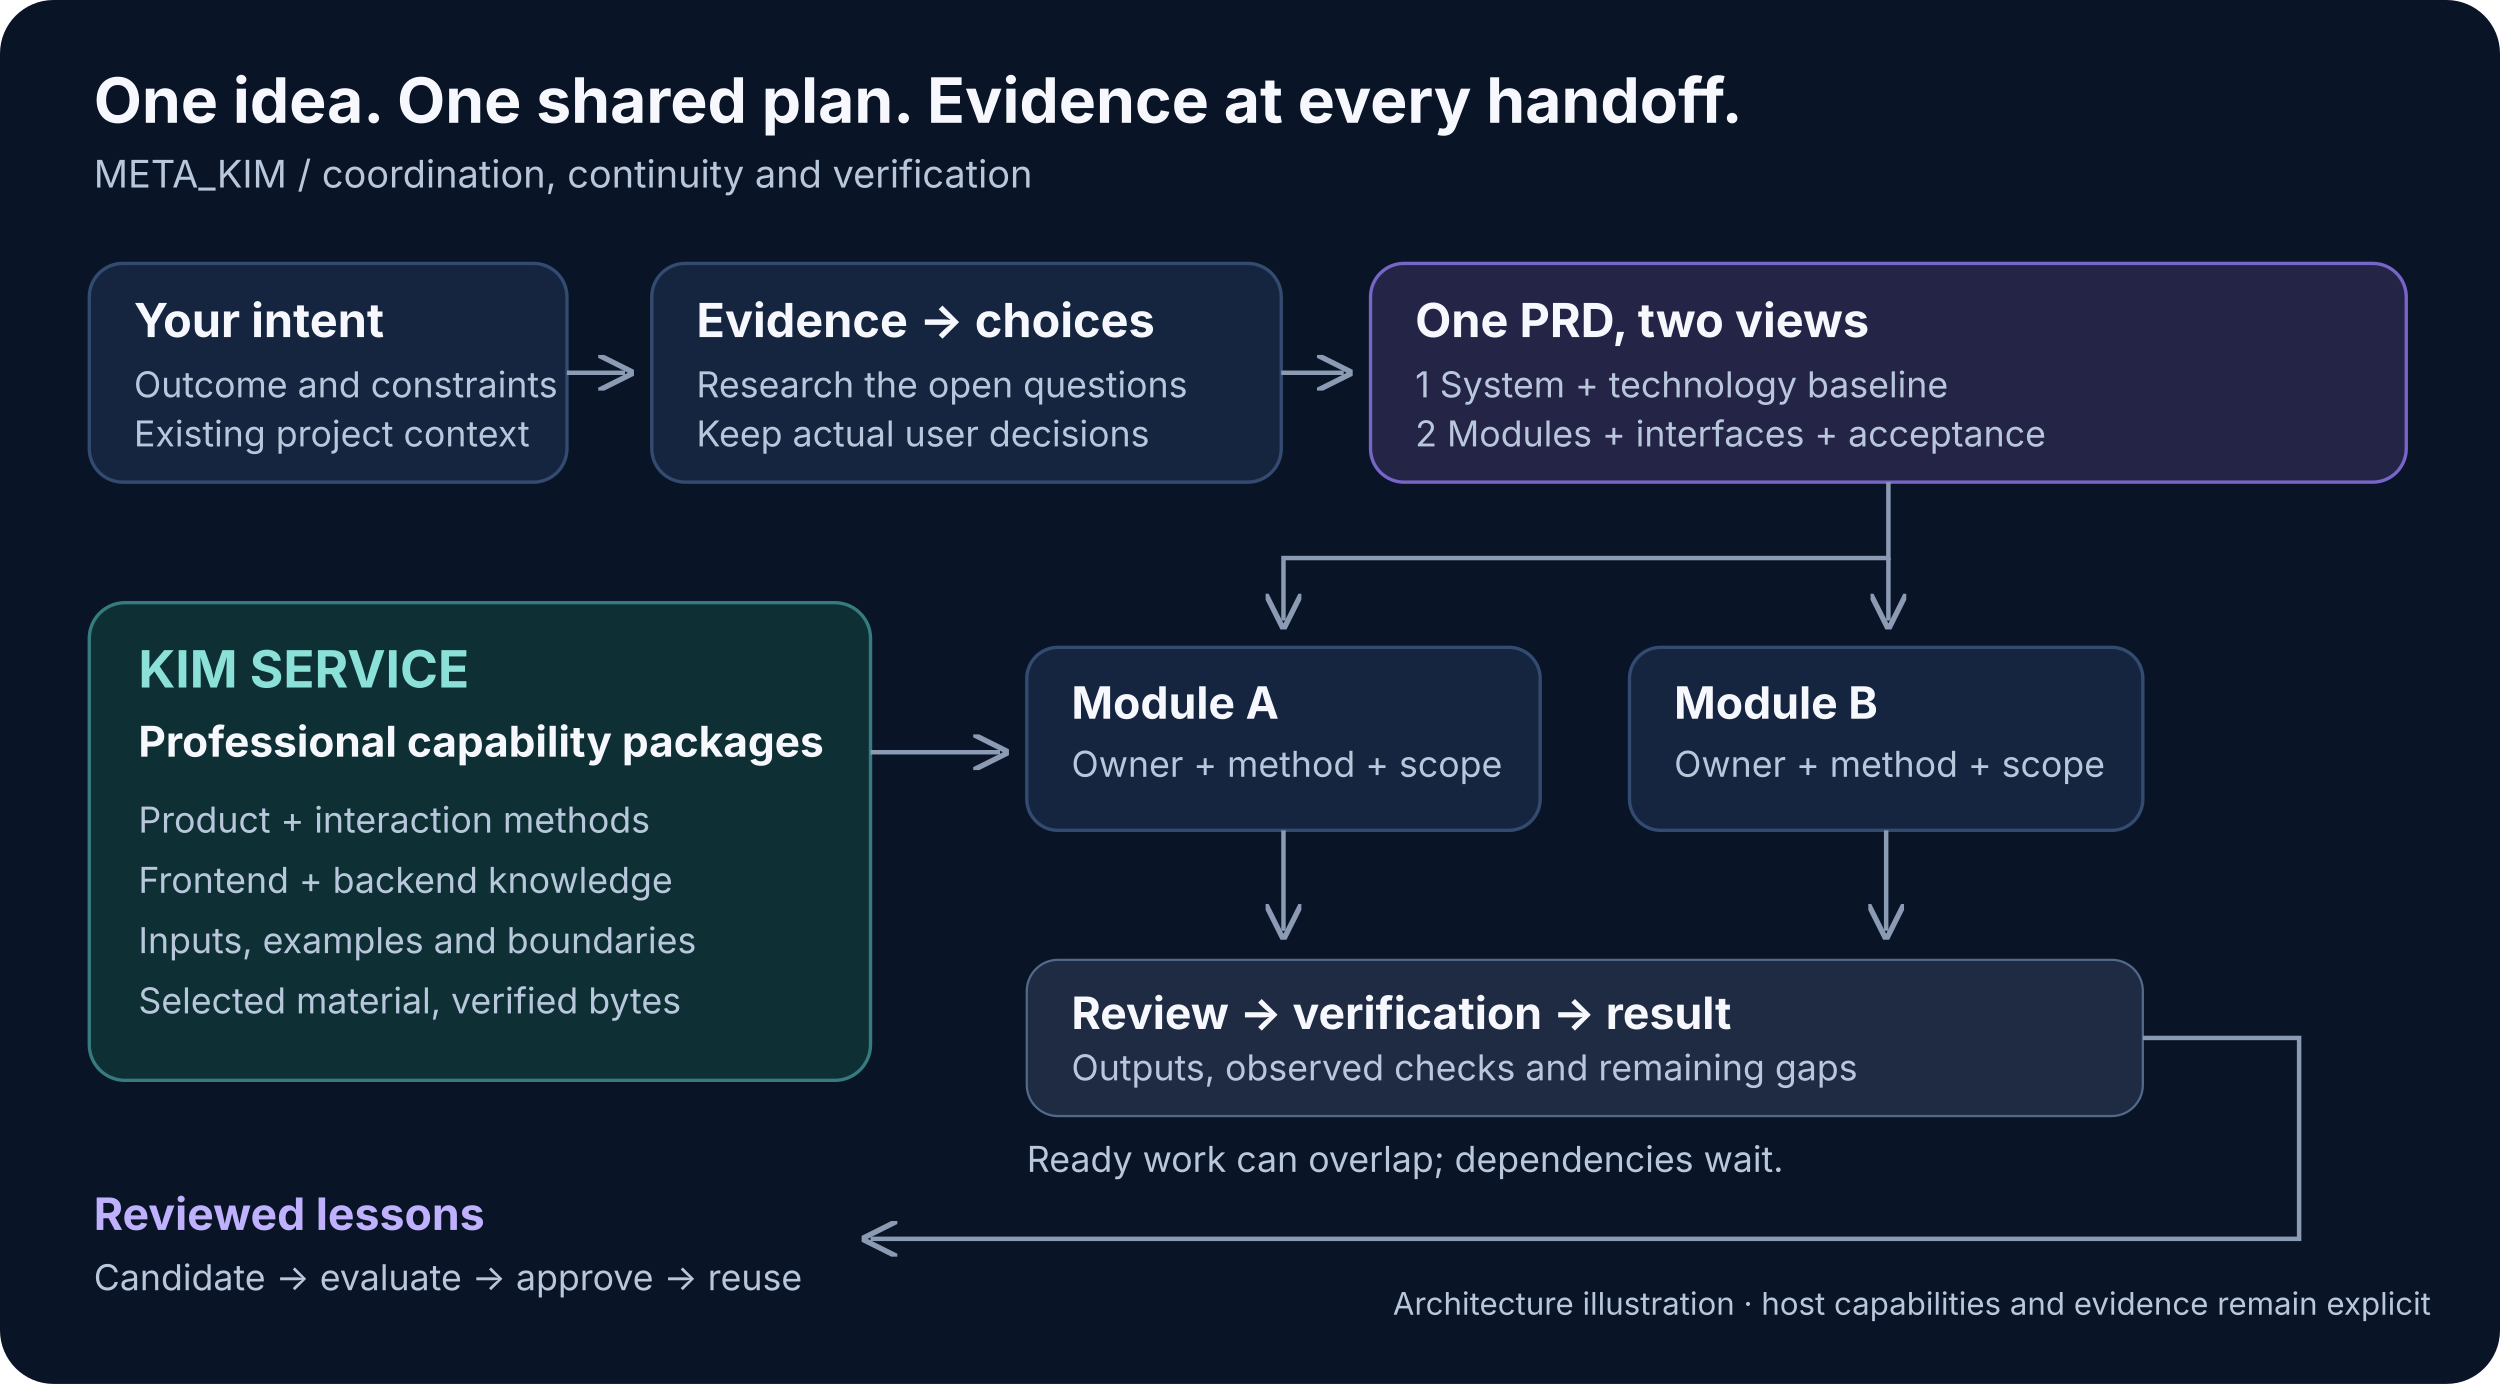
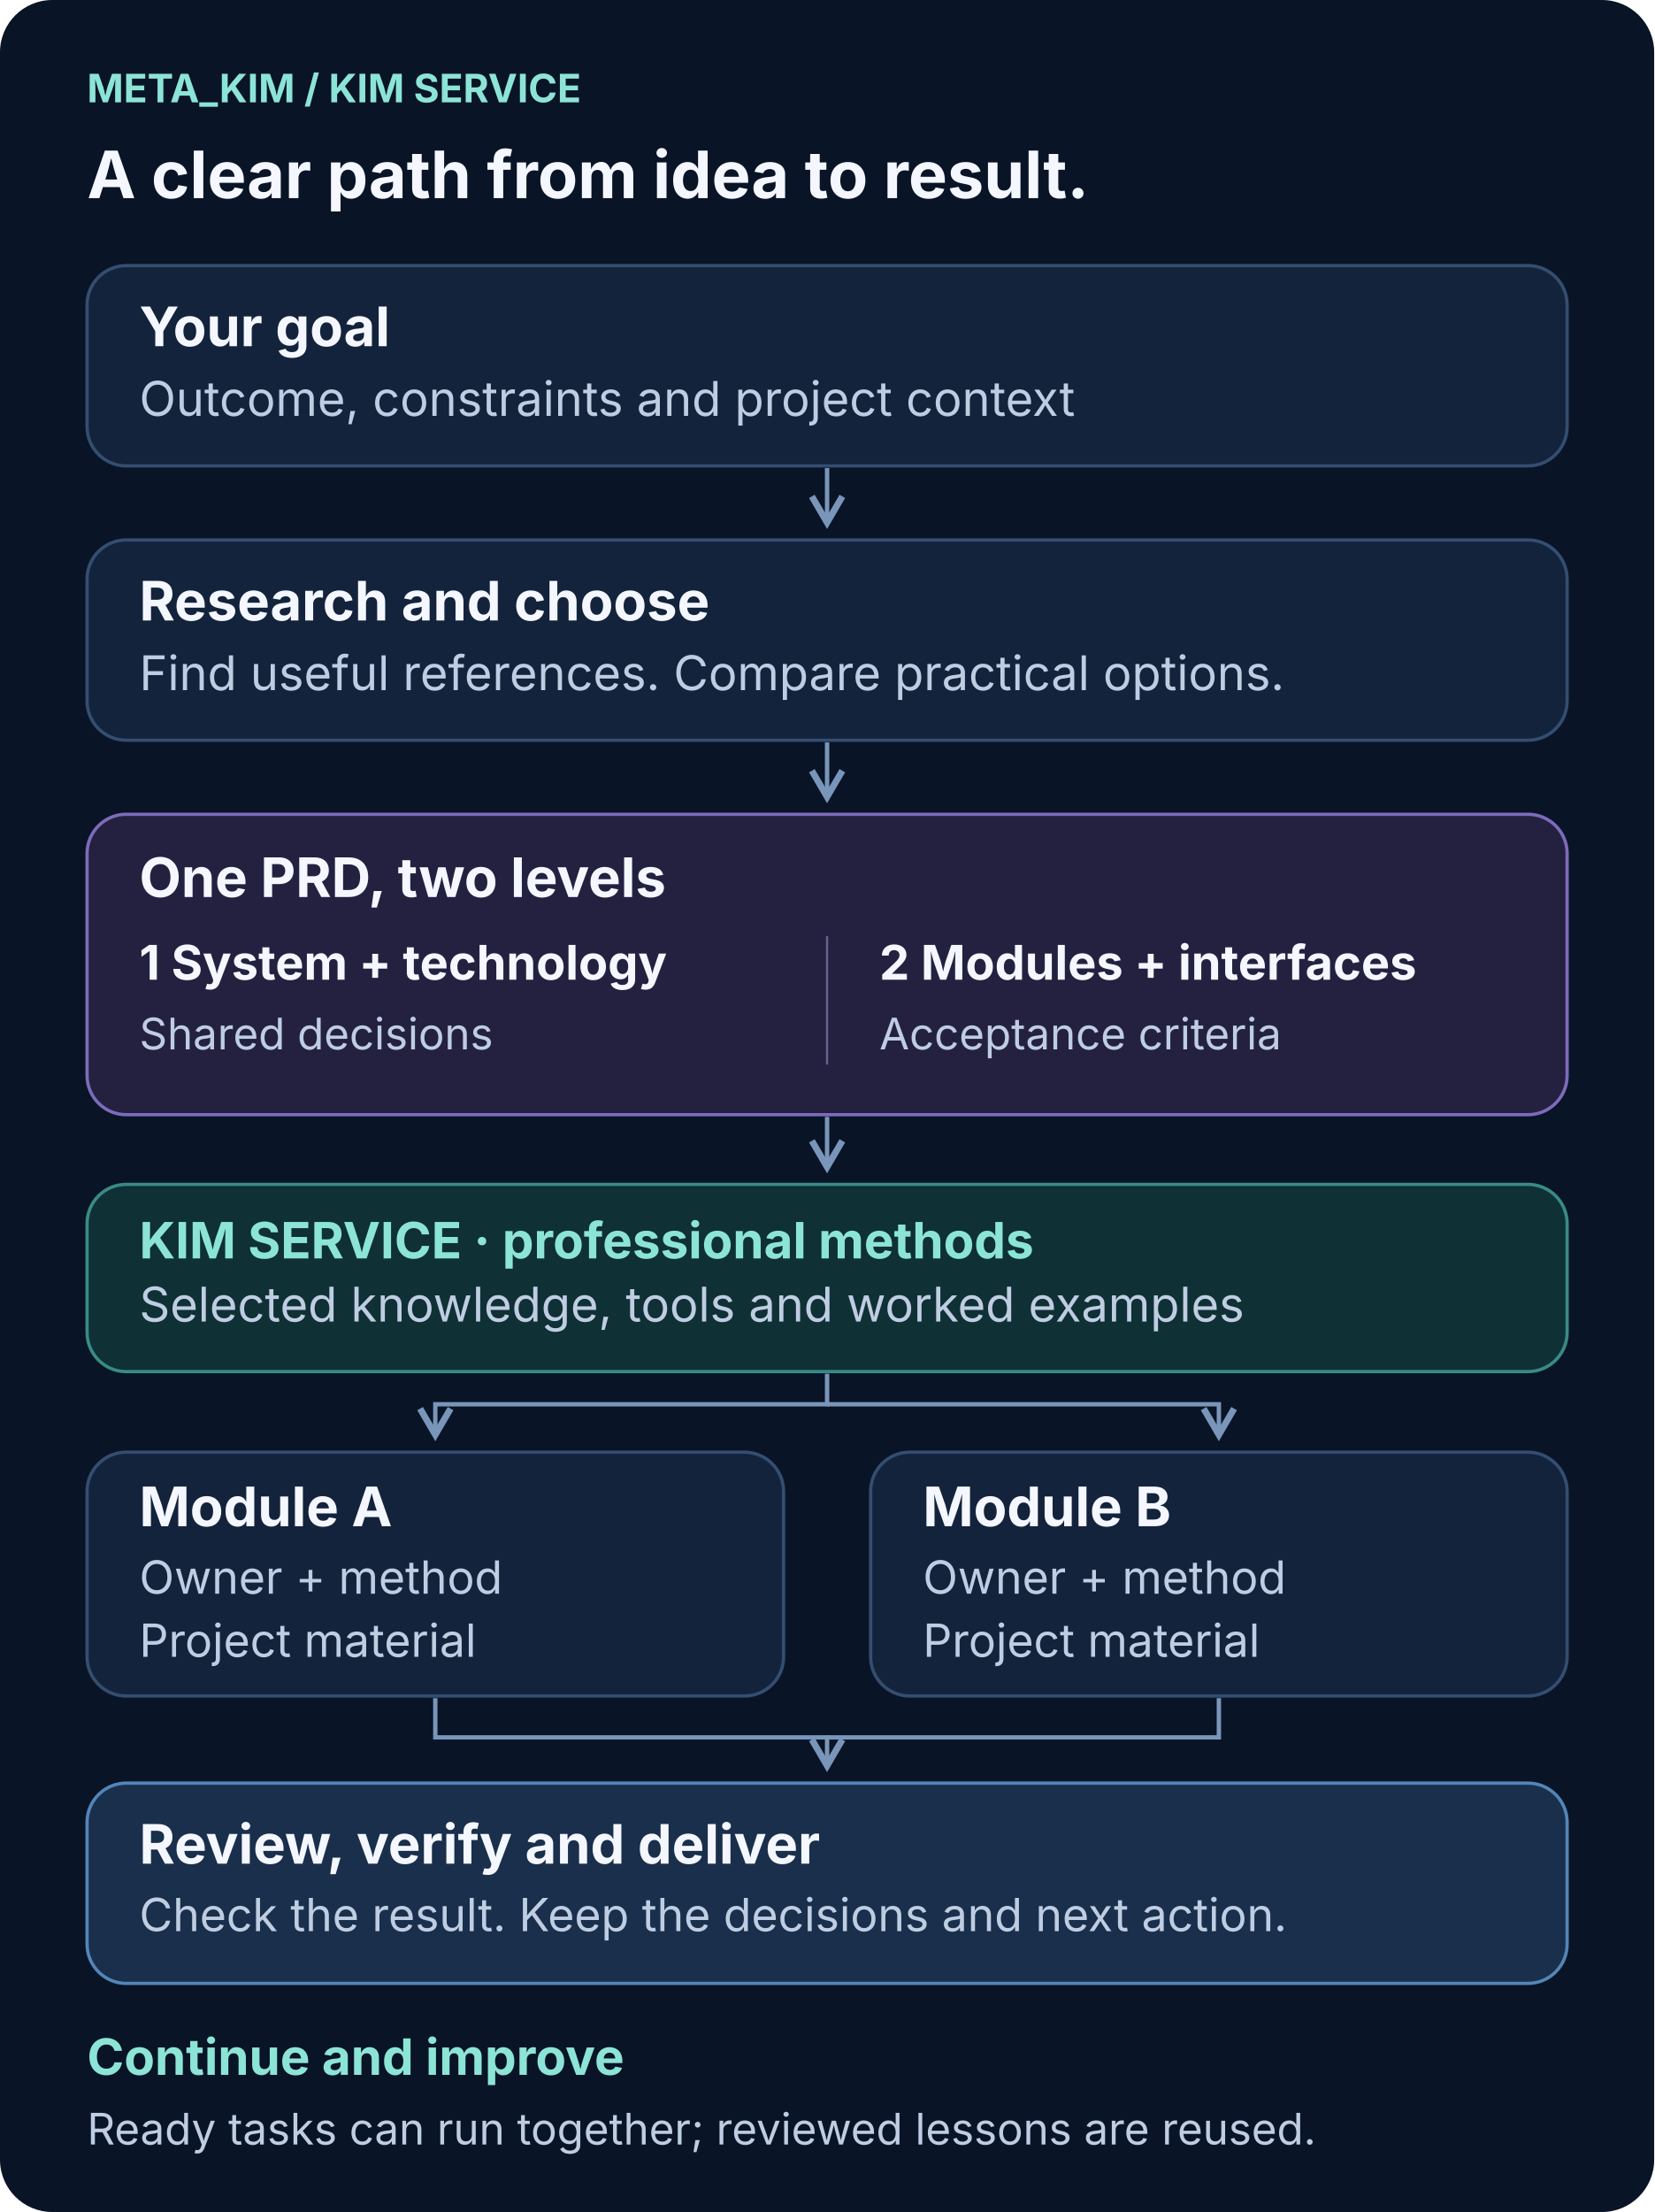
- <svg xmlns="http://www.w3.org/2000/svg" width="1120" height="620" viewBox="0 0 1120 620" role="img" aria-labelledby="title desc">
+ <svg xmlns="http://www.w3.org/2000/svg" width="760" height="1016" viewBox="0 0 760 1016" lang="en" xml:lang="en" role="img" aria-labelledby="title desc">
  <defs>
-     <marker id="arrow" markerWidth="8" markerHeight="8" refX="6" refY="4" orient="auto">
-       <path d="M0 0L8 4L0 8" fill="none" stroke="#8c9bb4" stroke-width="1.2" />
+     <marker id="arrow" markerWidth="9" markerHeight="9" refX="7" refY="4.5" orient="auto">
+       <path d="M1 1L7 4.5L1 8" fill="none" stroke="#7996ba" stroke-width="1.5" />
    </marker>
-     <style>text{font-family:Inter,Arial,sans-serif}.h{fill:#f6f8fe;font-weight:700}.b{fill:#b9c7dc}.small{font-size:16px}.line{fill:none;stroke:#8c9bb4;stroke-width:2;marker-end:url(#arrow)}.card{fill:#15253f;stroke:#334b70;stroke-width:1.5}</style>
+     <style>text{font-family:Inter,"Noto Sans CJK SC","Microsoft YaHei",Arial,sans-serif}.title{fill:#f4f7ff;font-weight:700}.body{fill:#bfcde2}.accent{fill:#8ce4d7;font-weight:700}.card{fill:#14233c;stroke:#344e70;stroke-width:1.5}.design{fill:#242140;stroke:#7d6bba;stroke-width:1.5}.methods{fill:#0f3035;stroke:#398b85;stroke-width:1.5}.result{fill:#192f4b;stroke:#5485b8;stroke-width:1.5}.line{fill:none;stroke:#7996ba;stroke-width:2;marker-end:url(#arrow)}</style>
  </defs>
-   <rect width="1120" height="620" rx="24" fill="#091426" />
-   <text x="42" y="55" class="h" font-size="28">One idea. One shared plan. Evidence at every handoff.</text>
-   <text x="42" y="84" class="b" font-size="17">META_KIM  /  coordination, continuity and verification</text>
-   <rect x="40" y="118" width="214" height="98" rx="15" class="card" />
-   <text x="60" y="151" class="h" font-size="21">Your intent</text>
-   <text x="60" y="178" class="b small">Outcome and constraints</text>
-   <text x="60" y="200" class="b small">Existing project context</text>
-   <rect x="292" y="118" width="282" height="98" rx="15" class="card" />
-   <text x="312" y="151" class="h" font-size="21">Evidence → choices</text>
-   <text x="312" y="178" class="b small">Research the open questions</text>
-   <text x="312" y="200" class="b small">Keep actual user decisions</text>
-   <rect x="614" y="118" width="464" height="98" rx="15" fill="#242446" stroke="#7765c8" stroke-width="1.5" />
-   <text x="634" y="151" class="h" font-size="21">One PRD, two views</text>
-   <text x="634" y="178" class="b small">1  System + technology baseline</text>
-   <text x="634" y="200" class="b small">2  Modules + interfaces + acceptance</text>
-   <path d="M254 167H280" class="line" />
-   <path d="M574 167H602" class="line" />
-   <path d="M846 216V250H575V278" class="line" />
-   <path d="M846 250V278" class="line" />
-   <rect x="40" y="270" width="350" height="214" rx="16" fill="#0e3034" stroke="#367c7f" stroke-width="1.5" />
-   <text x="62" y="308" fill="#8be0d7" font-weight="700" font-size="23">KIM SERVICE</text>
-   <text x="62" y="339" class="h" font-size="19">Professional capability packages</text>
-   <text x="62" y="373" class="b small">Product + interaction methods</text>
-   <text x="62" y="400" class="b small">Frontend + backend knowledge</text>
-   <text x="62" y="427" class="b small">Inputs, examples and boundaries</text>
-   <text x="62" y="454" class="b small">Selected material, verified bytes</text>
-   <rect x="460" y="290" width="230" height="82" rx="14" class="card" />
-   <text x="480" y="322" class="h" font-size="20">Module A</text>
-   <text x="480" y="348" class="b small">Owner + method + scope</text>
-   <rect x="730" y="290" width="230" height="82" rx="14" class="card" />
-   <text x="750" y="322" class="h" font-size="20">Module B</text>
-   <text x="750" y="348" class="b small">Owner + method + scope</text>
-   <path d="M390 337H448" class="line" />
-   <text x="460" y="525" class="b small">Ready work can overlap; dependencies wait.</text>
-   <rect x="460" y="430" width="500" height="70" rx="14" fill="#1e2b42" stroke="#526989" />
-   <text x="480" y="461" class="h" font-size="20">Review → verification → result</text>
-   <text x="480" y="484" class="b small">Outputs, observed checks and remaining gaps</text>
-   <path d="M575 372V417" class="line" />
-   <path d="M845 372V417" class="line" />
-   <path d="M960 465H1030V555H390" class="line" />
-   <text x="42" y="551" fill="#c0b1ff" font-size="20" font-weight="700">Reviewed lessons</text>
-   <text x="42" y="578" class="b small">Candidate → evaluate → approve → reuse</text>
-   <text x="624" y="589" class="b" font-size="14">Architecture illustration · host capabilities and evidence remain explicit</text>
+   <rect width="760" height="1016" rx="24" fill="#091426" />
+   <text x="40" y="47" class="accent" font-size="18">META_KIM  /  KIM SERVICE</text>
+   <text x="40" y="91" class="title" font-size="30">A clear path from idea to result.</text>
+   <rect x="40" y="122" width="680" height="92" rx="18" class="card" />
+   <text x="64" y="159" class="title" font-size="25">Your goal</text>
+   <text x="64" y="191" class="body" font-size="22">Outcome, constraints and project context</text>
+   <path d="M380 215V240" class="line" />
+   <rect x="40" y="248" width="680" height="92" rx="18" class="card" />
+   <text x="64" y="285" class="title" font-size="25">Research and choose</text>
+   <text x="64" y="317" class="body" font-size="22">Find useful references. Compare practical options.</text>
+   <path d="M380 341V366" class="line" />
+   <rect x="40" y="374" width="680" height="138" rx="18" class="design" />
+   <text x="64" y="412" class="title" font-size="25">One PRD, two levels</text>
+   <path d="M380 430V489" stroke="#6c6091" />
+   <text x="64" y="450" class="title" font-size="22">1  System + technology</text>
+   <text x="64" y="482" class="body" font-size="20">Shared decisions</text>
+   <text x="404" y="450" class="title" font-size="22">2  Modules + interfaces</text>
+   <text x="404" y="482" class="body" font-size="20">Acceptance criteria</text>
+   <path d="M380 513V536" class="line" />
+   <rect x="40" y="544" width="680" height="86" rx="18" class="methods" />
+   <text x="64" y="578" class="accent" font-size="23">KIM SERVICE · professional methods</text>
+   <text x="64" y="607" class="body" font-size="22">Selected knowledge, tools and worked examples</text>
+   <path d="M380 631V645H200V659" class="line" />
+   <path d="M380 645H560V659" class="line" />
+   <rect x="40" y="667" width="320" height="112" rx="18" class="card" />
+   <rect x="400" y="667" width="320" height="112" rx="18" class="card" />
+   <text x="64" y="701" class="title" font-size="25">Module A</text>
+   <text x="64" y="732" class="body" font-size="21">Owner + method</text>
+   <text x="64" y="761" class="body" font-size="21">Project material</text>
+   <text x="424" y="701" class="title" font-size="25">Module B</text>
+   <text x="424" y="732" class="body" font-size="21">Owner + method</text>
+   <text x="424" y="761" class="body" font-size="21">Project material</text>
+   <path d="M200 780V798H380V811" class="line" />
+   <path d="M560 780V798H380" fill="none" stroke="#7996ba" stroke-width="2" />
+   <rect x="40" y="819" width="680" height="92" rx="18" class="result" />
+   <text x="64" y="856" class="title" font-size="25">Review, verify and deliver</text>
+   <text x="64" y="887" class="body" font-size="21">Check the result. Keep the decisions and next action.</text>
+   <text x="40" y="953" class="accent" font-size="23">Continue and improve</text>
+   <text x="40" y="985" class="body" font-size="20">Ready tasks can run together; reviewed lessons are reused.</text>
</svg>
